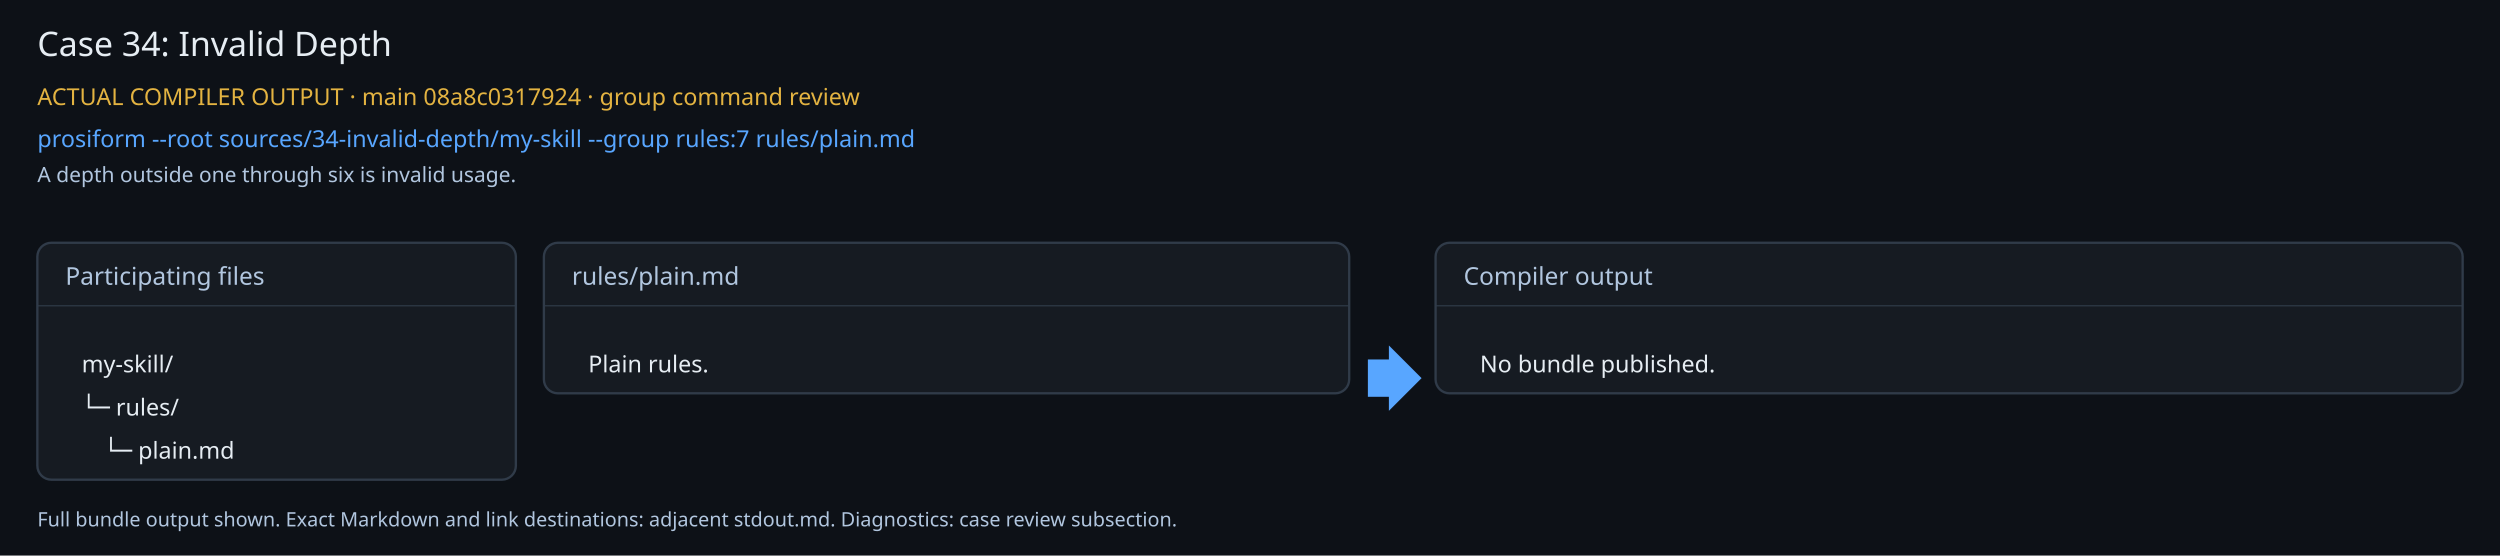
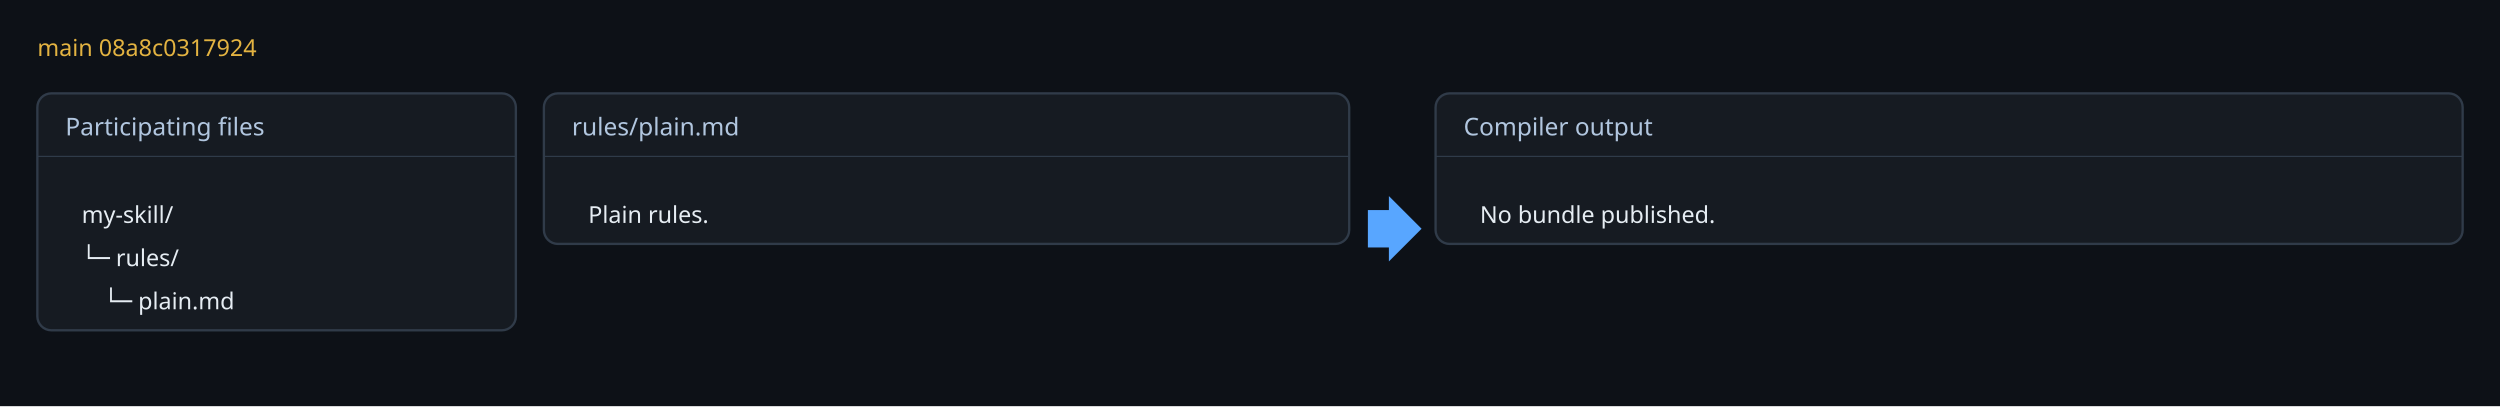
- <svg xmlns="http://www.w3.org/2000/svg" width="2142" height="476" viewBox="0 0 2142 476" role="img" aria-labelledby="title desc">
-   <rect width="2142" height="476" fill="#0d1117" />
+ <svg xmlns="http://www.w3.org/2000/svg" width="2142" height="348" viewBox="0 0 2142 348" role="img" aria-labelledby="title desc">
+   <rect width="2142" height="348" fill="#0d1117" />
  <g font-family="IBM Plex Mono" xml:space="preserve">
-     <text x="32" y="48" font-size="29" fill="#e6edf3" font-weight="400">Case 34: Invalid Depth</text>
-     <text x="32" y="90" font-size="20" fill="#e3b341" font-weight="400">ACTUAL COMPILER OUTPUT · main 08a8c0317924 · group command review</text>
-     <text x="32" y="126" font-size="20" fill="#58a6ff" font-weight="400">prosiform --root sources/34-invalid-depth/my-skill --group rules:7 rules/plain.md</text>
-     <text x="32" y="156" font-size="18" fill="#b1c6df" font-weight="400">A depth outside one through six is invalid usage.</text>
-     <rect x="32" y="208" width="410" height="203" rx="12" fill="#161b22" stroke="#303b49" stroke-width="2" />
-     <text x="56" y="244" font-size="21" fill="#b1c6df" font-weight="400">Participating files</text>
-     <path d="M32 262 H442" stroke="#303b49" />
-     <text x="70" y="319" font-size="20" fill="#e6edf3" font-weight="400">my-skill/</text>
-     <text x="70" y="356" font-size="20" fill="#e6edf3" font-weight="400">└─ rules/</text>
-     <text x="70" y="393" font-size="20" fill="#e6edf3" font-weight="400">   └─ plain.md</text>
-     <rect x="466" y="208" width="690" height="129" rx="12" fill="#161b22" stroke="#303b49" stroke-width="2" />
-     <text x="490" y="244" font-size="21" fill="#b1c6df" font-weight="400">rules/plain.md</text>
-     <path d="M466 262 H1156" stroke="#303b49" />
-     <text x="504" y="319" font-size="20" fill="#e6edf3" font-weight="400">Plain rules.</text>
-     <rect x="1230" y="208" width="880" height="129" rx="12" fill="#161b22" stroke="#303b49" stroke-width="2" />
-     <text x="1254" y="244" font-size="21" fill="#b1c6df" font-weight="400">Compiler output</text>
-     <path d="M1230 262 H2110" stroke="#303b49" />
-     <text x="1268" y="319" font-size="20" fill="#e6edf3" font-weight="400">No bundle published.</text>
-     <path d="M1172 308 H1190 V296 L1218 324 L1190 352 V340 H1172Z" fill="#58a6ff" />
-     <text x="32" y="451" font-size="17" fill="#b1c6df" font-weight="400">Full bundle output shown. Exact Markdown and link destinations: adjacent stdout.md. Diagnostics: case review subsection.</text>
+     <text x="32" y="48" font-size="20" fill="#e3b341" font-weight="400">main 08a8c0317924</text>
+     <rect x="32" y="80" width="410" height="203" rx="12" fill="#161b22" stroke="#303b49" stroke-width="2" />
+     <text x="56" y="116" font-size="21" fill="#b1c6df" font-weight="400">Participating files</text>
+     <path d="M32 134 H442" stroke="#303b49" />
+     <text x="70" y="191" font-size="20" fill="#e6edf3" font-weight="400">my-skill/</text>
+     <text x="70" y="228" font-size="20" fill="#e6edf3" font-weight="400">└─ rules/</text>
+     <text x="70" y="265" font-size="20" fill="#e6edf3" font-weight="400">   └─ plain.md</text>
+     <rect x="466" y="80" width="690" height="129" rx="12" fill="#161b22" stroke="#303b49" stroke-width="2" />
+     <text x="490" y="116" font-size="21" fill="#b1c6df" font-weight="400">rules/plain.md</text>
+     <path d="M466 134 H1156" stroke="#303b49" />
+     <text x="504" y="191" font-size="20" fill="#e6edf3" font-weight="400">Plain rules.</text>
+     <rect x="1230" y="80" width="880" height="129" rx="12" fill="#161b22" stroke="#303b49" stroke-width="2" />
+     <text x="1254" y="116" font-size="21" fill="#b1c6df" font-weight="400">Compiler output</text>
+     <path d="M1230 134 H2110" stroke="#303b49" />
+     <text x="1268" y="191" font-size="20" fill="#e6edf3" font-weight="400">No bundle published.</text>
+     <path d="M1172 180 H1190 V168 L1218 196 L1190 224 V212 H1172Z" fill="#58a6ff" />
  </g>
</svg>
